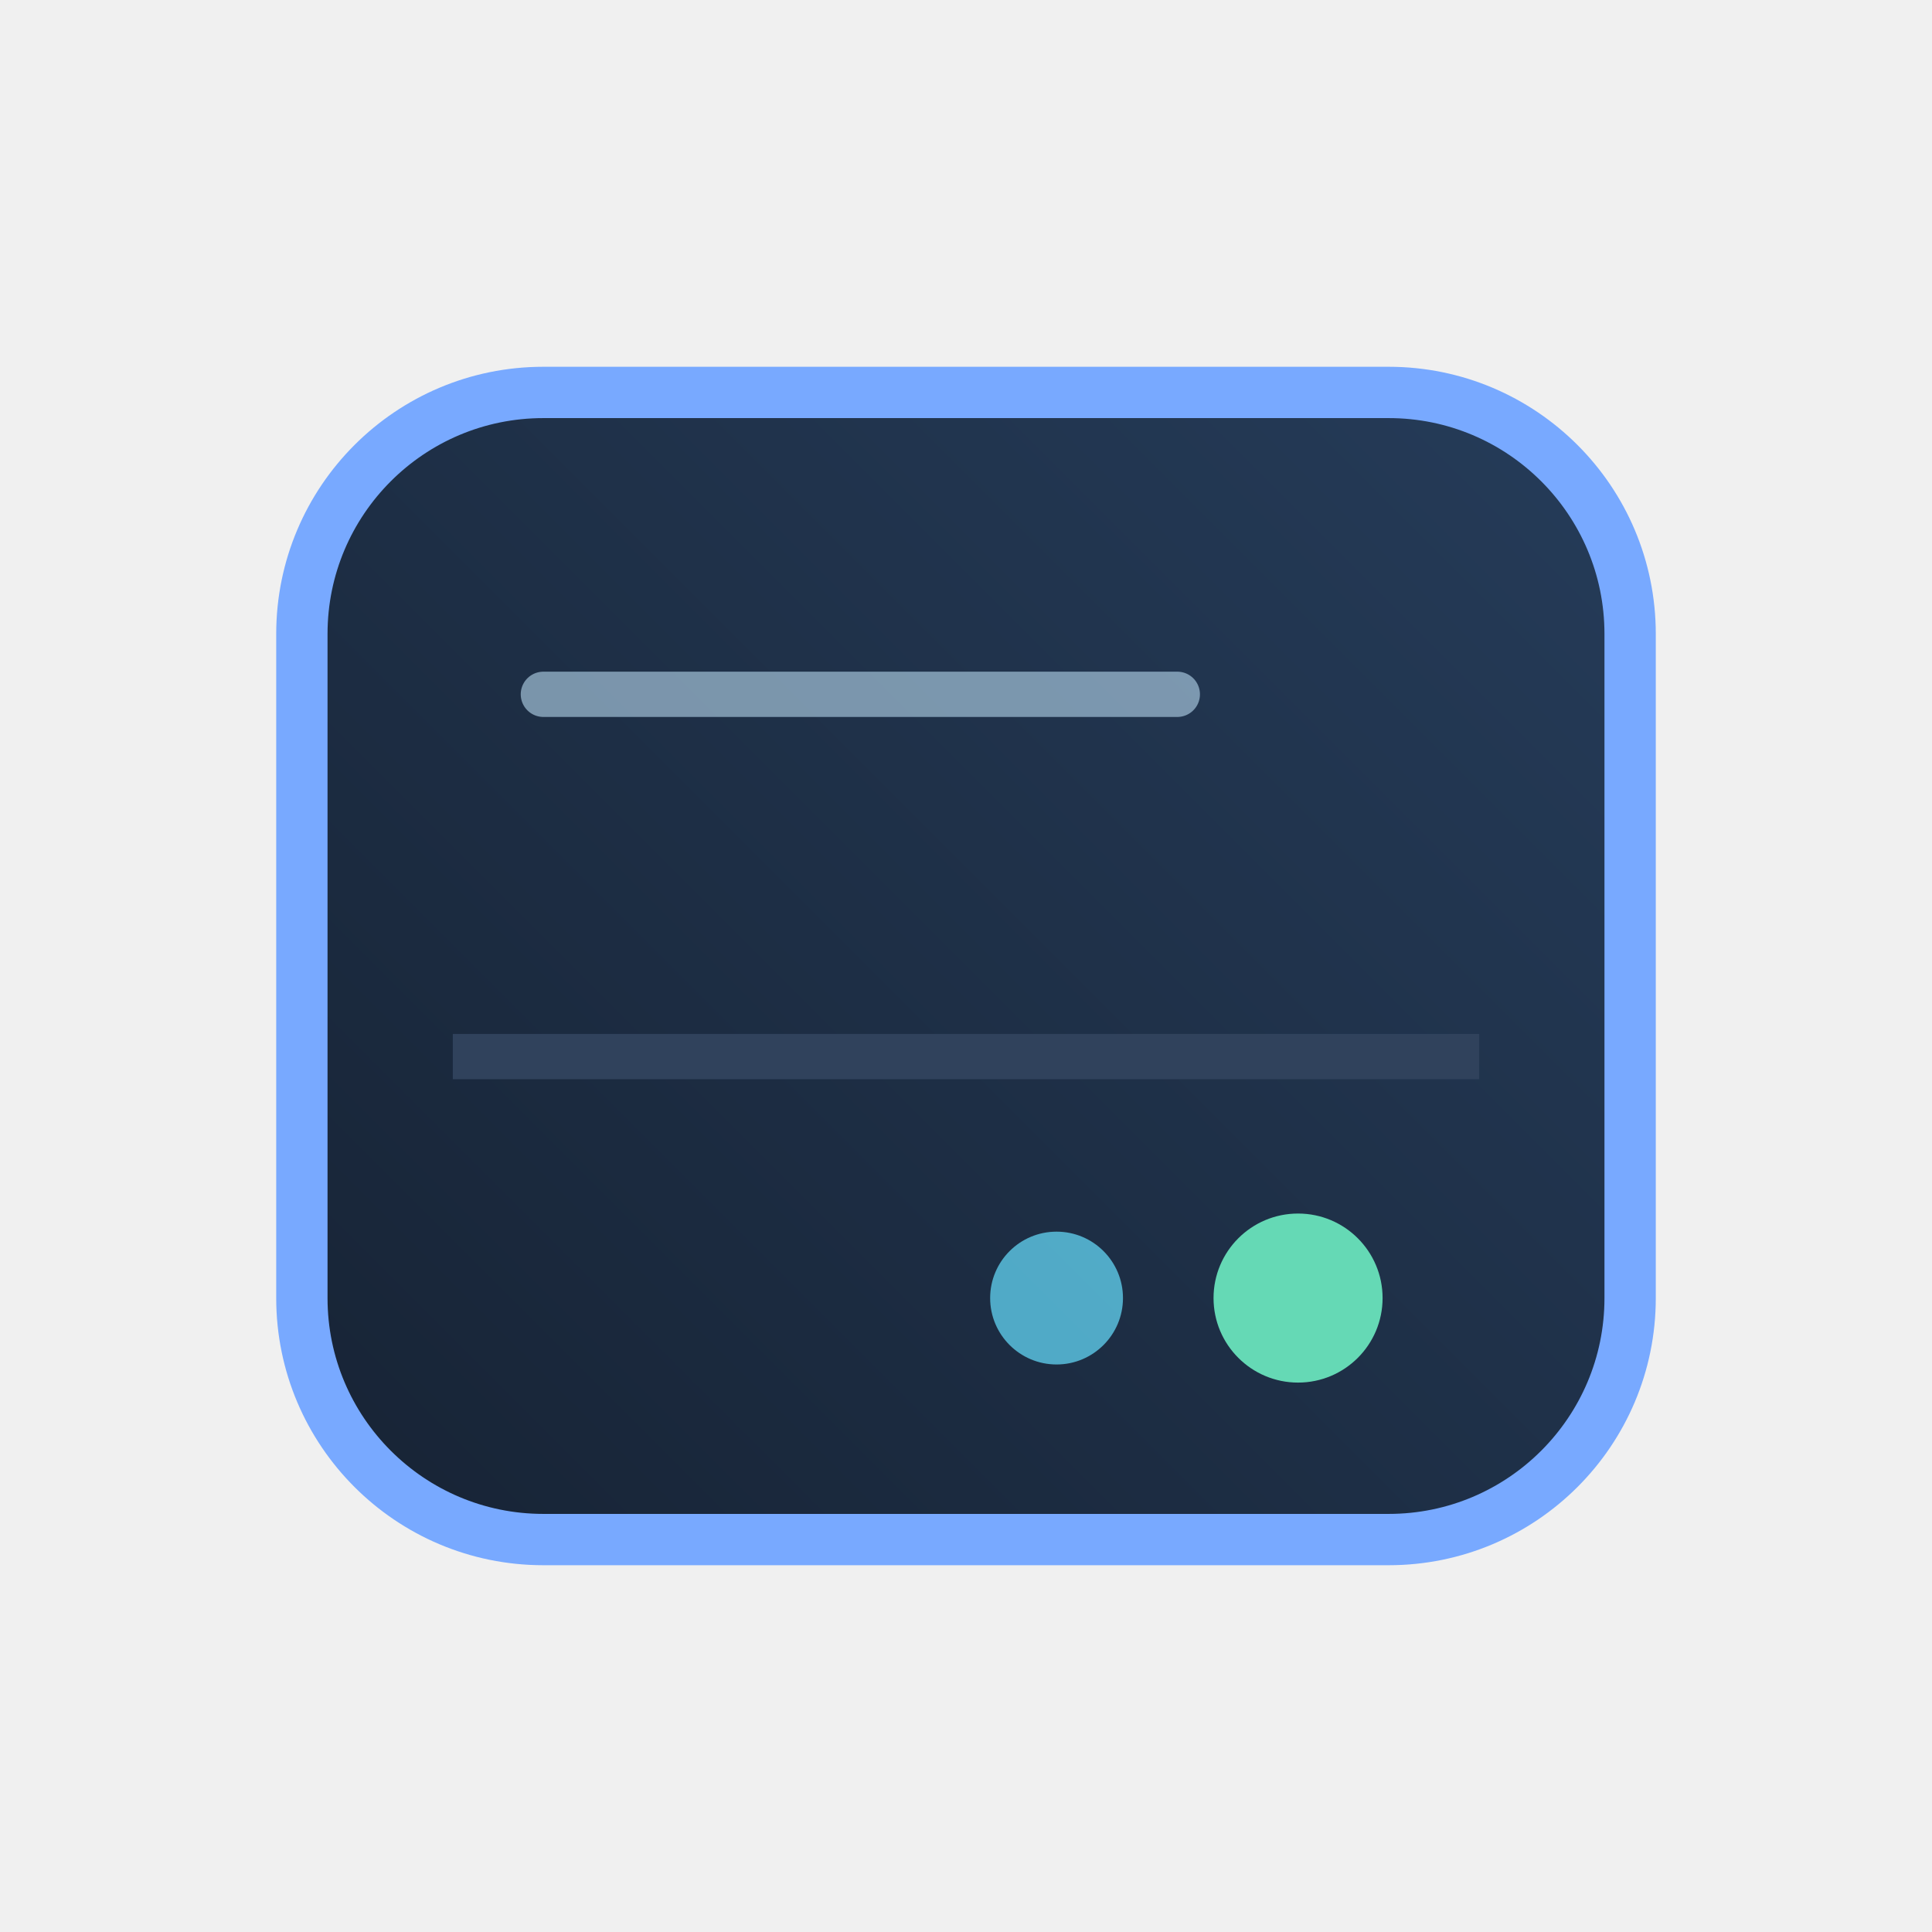
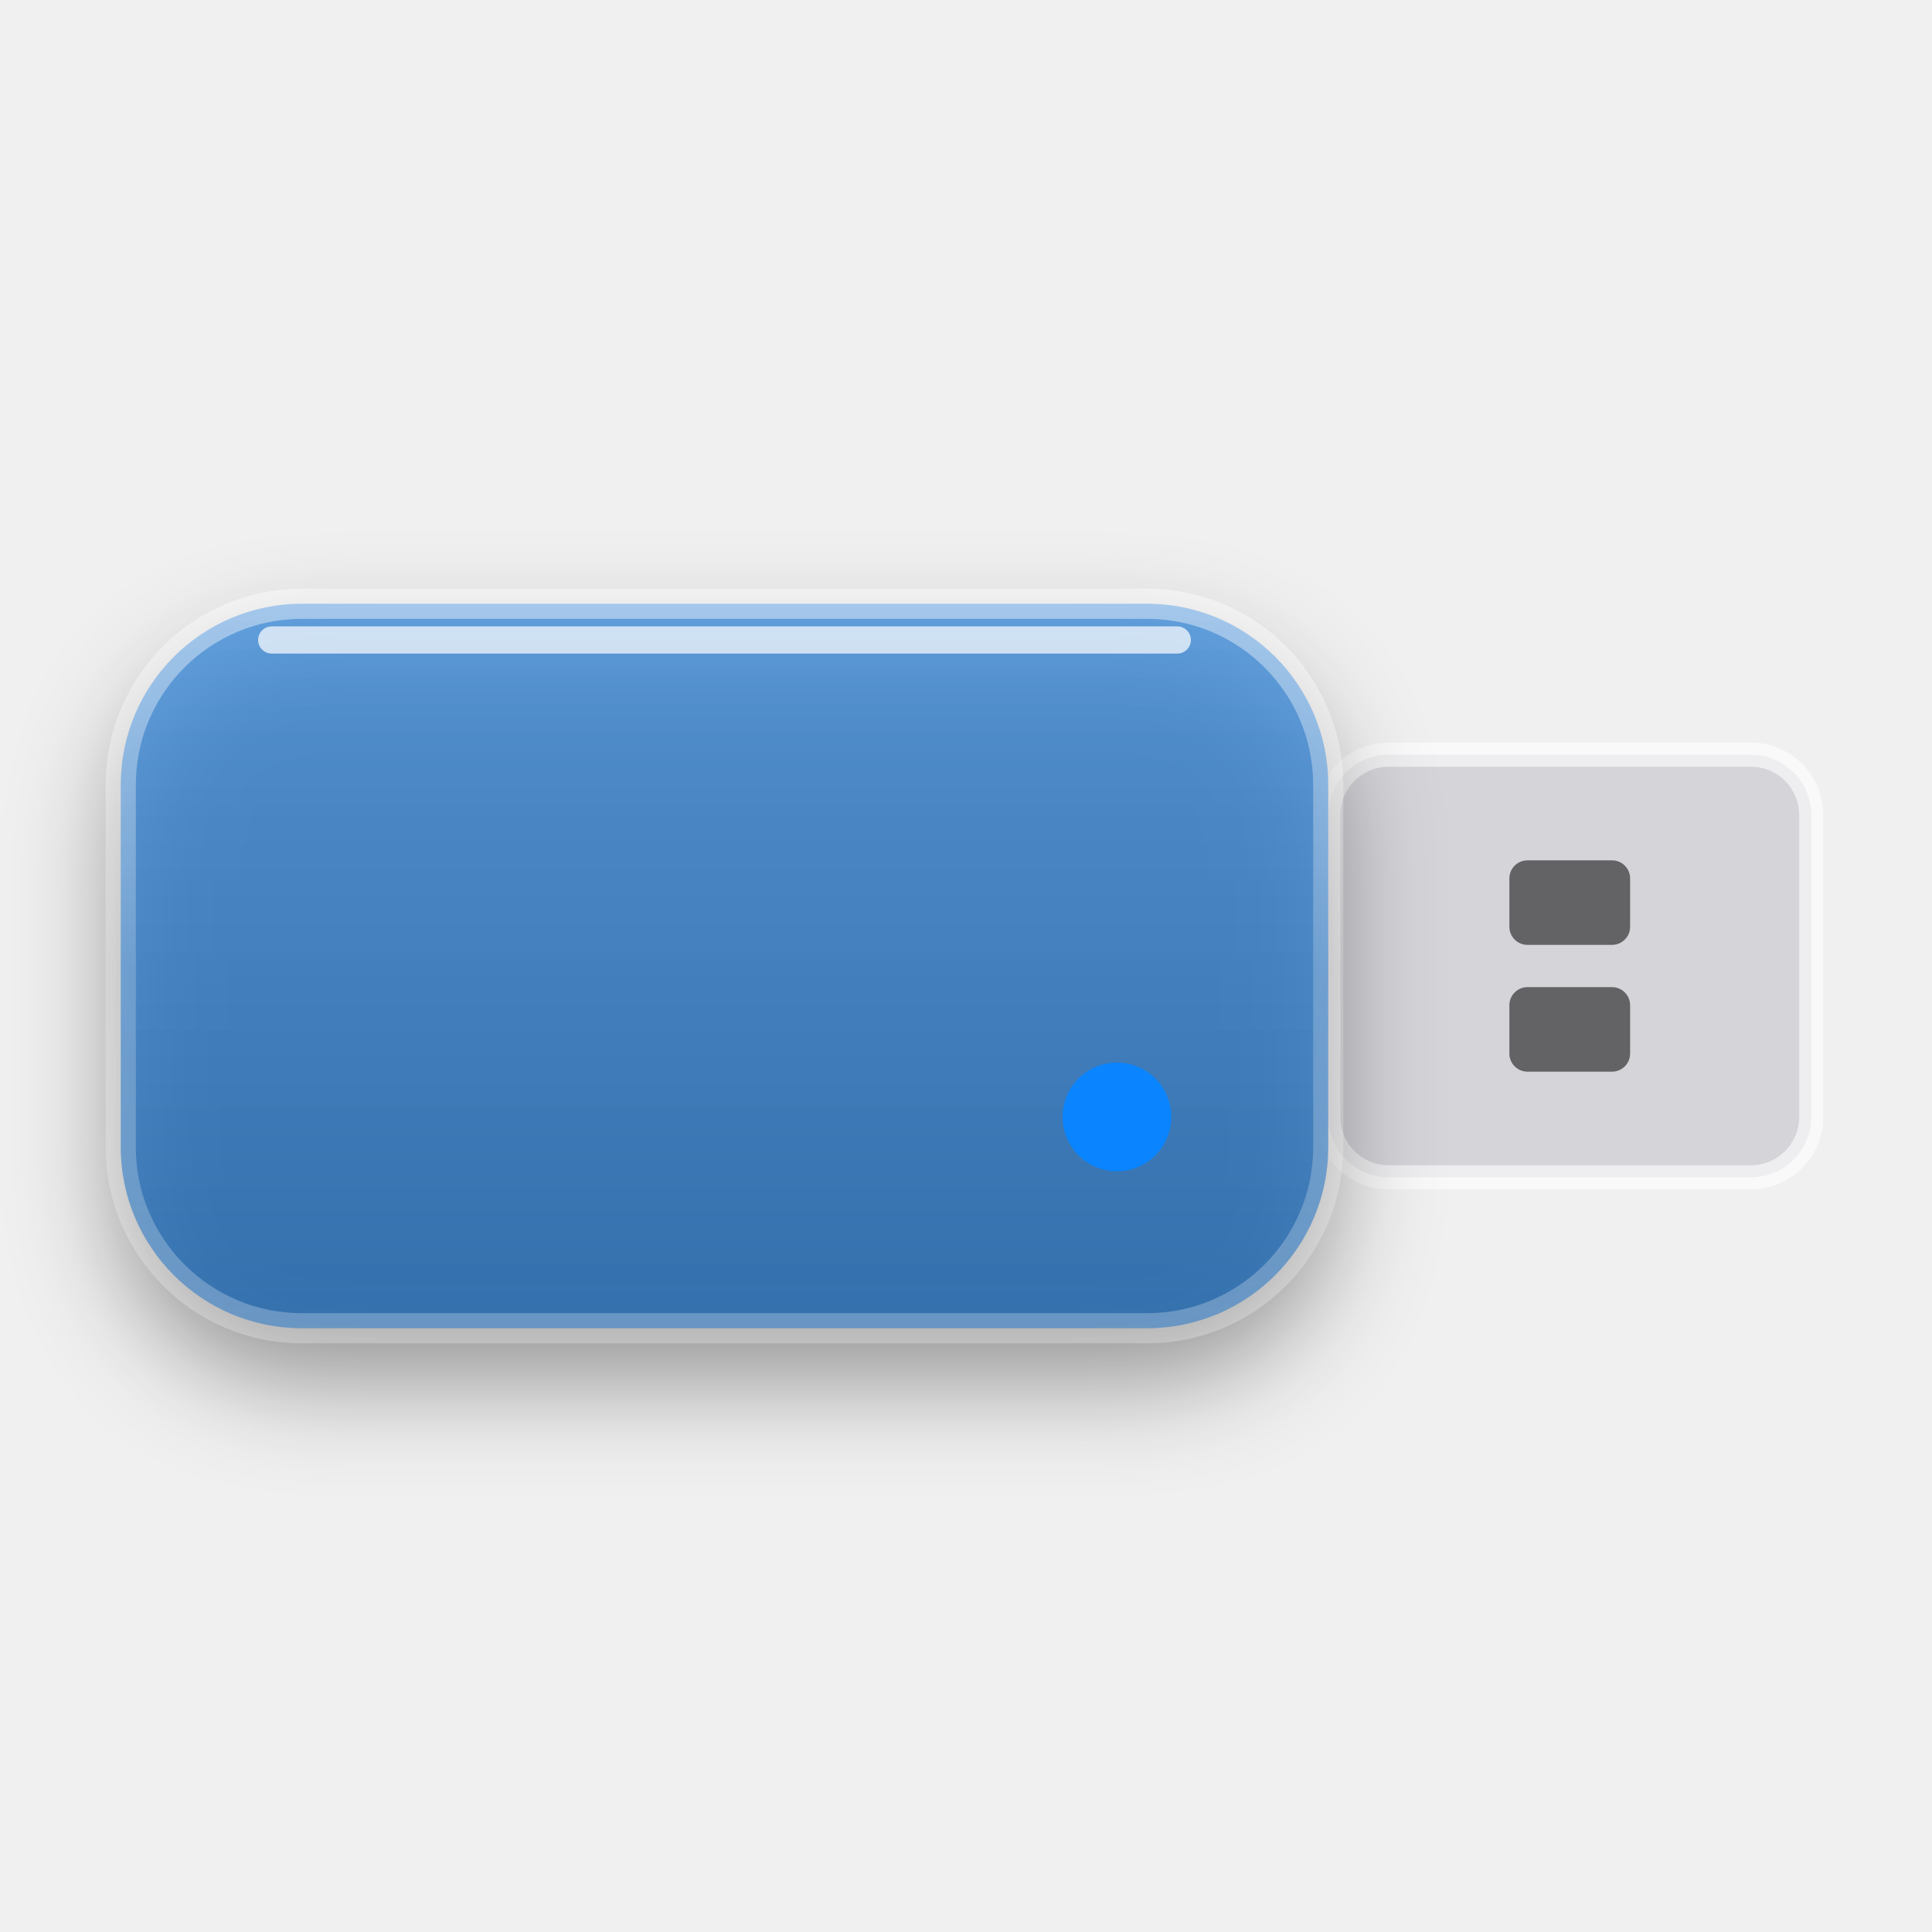
<svg xmlns="http://www.w3.org/2000/svg" width="64" height="64" viewBox="0 0 64 64">
  <defs>
-     <linearGradient id="g" x1="8" y1="8" x2="56" y2="56" gradientUnits="userSpaceOnUse">
-       <stop offset="0" stop-color="#78A9FF" />
-       <stop offset="1" stop-color="#66E0FF" />
+     <filter id="shadow" x="-20%" y="-20%" width="140%" height="150%">
+       <feGaussianBlur stdDeviation="1.8" />
+     </filter>
+     <linearGradient id="body" x1="0" y1="0" x2="0" y2="64" gradientUnits="userSpaceOnUse">
+       <stop offset="0" stop-color="#60AFFF" stop-opacity=".78" />
+       <stop offset="1" stop-color="#06498C" stop-opacity=".88" />
    </linearGradient>
-     <linearGradient id="g2" x1="10" y1="54" x2="54" y2="10" gradientUnits="userSpaceOnUse">
-       <stop offset="0" stop-color="#162233" />
-       <stop offset="1" stop-color="#263D5B" />
+     <linearGradient id="rim" x1="0" y1="0" x2="0" y2="64" gradientUnits="userSpaceOnUse">
+       <stop offset="0" stop-color="#FFFFFF" stop-opacity=".8" />
+       <stop offset=".5" stop-color="#FFFFFF" stop-opacity=".2" />
+       <stop offset="1" stop-color="#FFFFFF" stop-opacity=".35" />
    </linearGradient>
  </defs>
-   <rect x="10" y="13" width="44" height="38" rx="8" fill="url(#g2)" stroke="#78A9FF" stroke-width="1.7" />
-   <path d="M15 35h34" stroke="#30425C" stroke-width="1.5" />
-   <circle cx="43" cy="43" r="2.8" fill="#65D9B5" />
-   <circle cx="35" cy="43" r="2.2" fill="#66E0FF" opacity=".7" />
-   <path d="M18 23h21" stroke="#C7E9FF" stroke-width="1.5" opacity=".55" stroke-linecap="round" />
+   <path d="M46,25H58A2,2 0 0 1 60,27V37A2,2 0 0 1 58,39H46A2,2 0 0 1 44,37V27A2,2 0 0 1 46,25Z" fill="#D1D1D6" fill-opacity=".9" />
+   <path d="M46,25H58A2,2 0 0 1 60,27V37A2,2 0 0 1 58,39H46A2,2 0 0 1 44,37V27A2,2 0 0 1 46,25Z" fill="none" stroke="#FFFFFF" stroke-opacity=".6" stroke-width=".8" />
+   <path d="M50.6,28.5H53.4A0.6,0.6 0 0 1 54,29.1V30.7A0.6,0.6 0 0 1 53.4,31.3H50.6A0.6,0.6 0 0 1 50,30.7V29.1A0.6,0.6 0 0 1 50.6,28.5ZM50.6,32.7H53.4A0.6,0.6 0 0 1 54,33.3V34.9A0.6,0.6 0 0 1 53.4,35.5H50.6A0.6,0.6 0 0 1 50,34.9V33.3A0.6,0.6 0 0 1 50.6,32.7Z" fill="#636366" />
+   <path d="M10,20H38A6,6 0 0 1 44,26V38A6,6 0 0 1 38,44H10A6,6 0 0 1 4,38V26A6,6 0 0 1 10,20Z" fill="#000" opacity=".4" filter="url(#shadow)" transform="translate(0,1.6)" />
+   <path d="M10,20H38A6,6 0 0 1 44,26V38A6,6 0 0 1 38,44H10A6,6 0 0 1 4,38V26A6,6 0 0 1 10,20Z" fill="url(#body)" />
+   <path d="M10,20H38A6,6 0 0 1 44,26V38A6,6 0 0 1 38,44H10A6,6 0 0 1 4,38V26A6,6 0 0 1 10,20Z" fill="none" stroke="url(#rim)" stroke-width="1" />
+   <path d="M9,21.2H39" stroke="#FFFFFF" stroke-opacity=".7" stroke-width=".9" stroke-linecap="round" />
+   <circle cx="37" cy="37" r="1.8" fill="#0A84FF" />
</svg>
